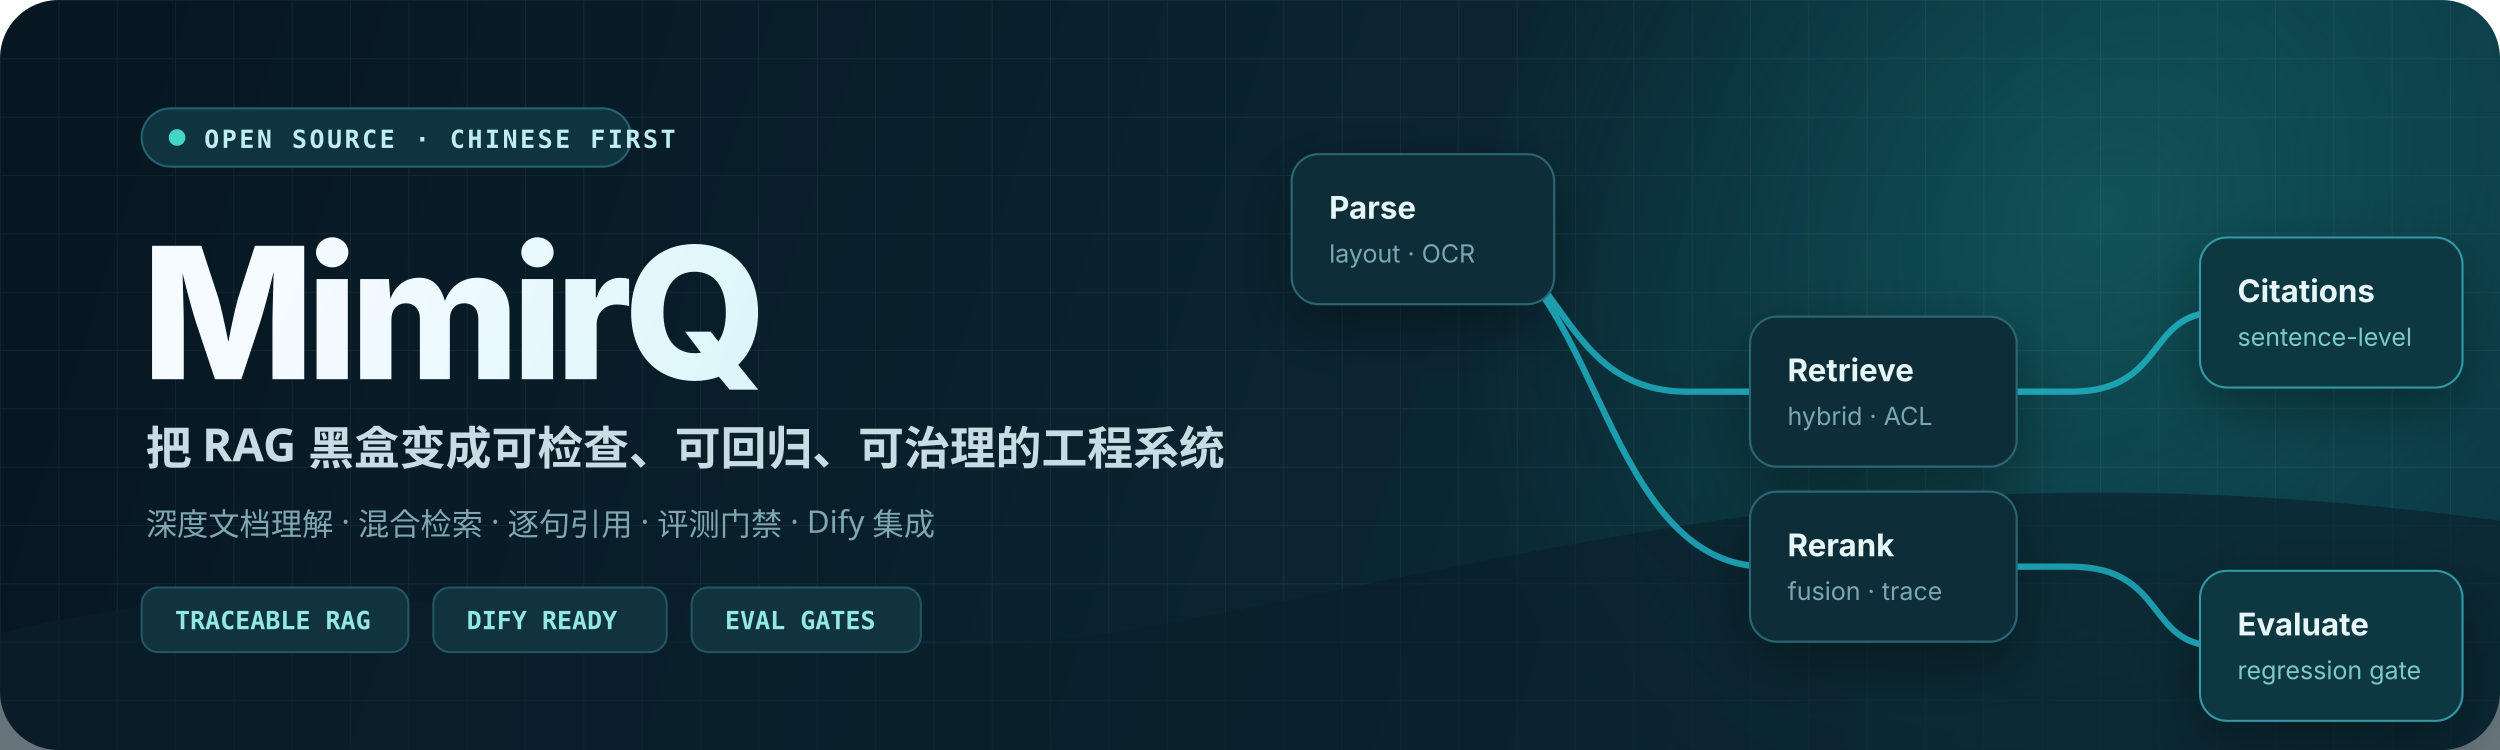
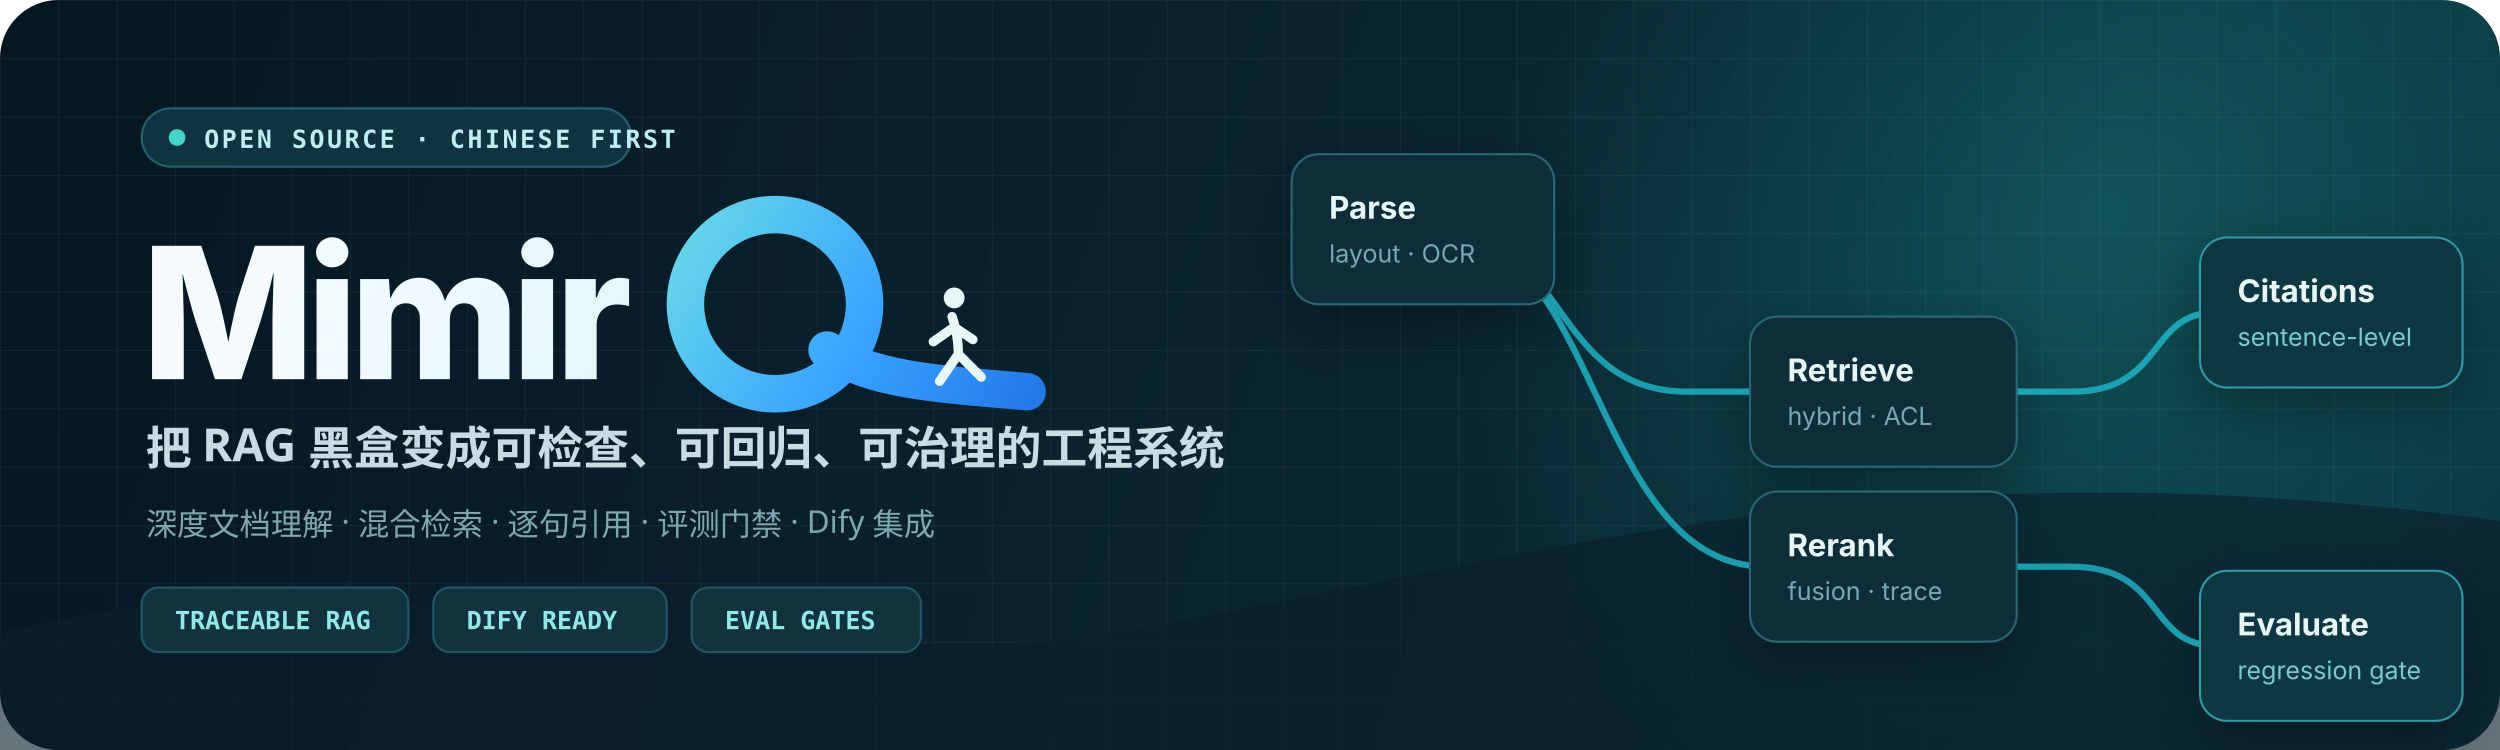
<svg xmlns="http://www.w3.org/2000/svg" viewBox="0 0 1200 360" role="img" aria-labelledby="title desc">
  <style>
    @media (max-width: 600px) {
-       .hero-copy { transform: translate(70px, 78px); }
-       .brand-title { font-size: 150px; letter-spacing: -6px; }
-       .tagline { font-size: 42px; }
+       .hero-copy { transform: translate(70px, 40px); }
+       .brand-mark { transform: scale(1.4); }
+       .tagline { font-size: 42px; transform: translate(0, 100px); }
      .eyebrow, .features, .capabilities, .pipeline { display: none; }
    }
  </style>
  <defs>
    <linearGradient id="bg" x1="64" y1="18" x2="1128" y2="348" gradientUnits="userSpaceOnUse">
      <stop stop-color="#071722" />
      <stop offset="0.56" stop-color="#0A2531" />
      <stop offset="1" stop-color="#0B3540" />
    </linearGradient>
    <linearGradient id="brand" x1="72" y1="78" x2="456" y2="238" gradientUnits="userSpaceOnUse">
      <stop stop-color="#F5FBFF" />
      <stop offset="0.64" stop-color="#D8F5FA" />
      <stop offset="1" stop-color="#68D9E8" />
+     </linearGradient>
+     <linearGradient id="qBrand" x1="266" y1="42" x2="430" y2="142" gradientUnits="userSpaceOnUse">
+       <stop stop-color="#67D8E8" />
+       <stop offset="0.55" stop-color="#38A3FF" />
+       <stop offset="1" stop-color="#2478E8" />
    </linearGradient>
    <linearGradient id="flow" x1="704" y1="78" x2="1092" y2="282" gradientUnits="userSpaceOnUse">
      <stop stop-color="#20C5D8" />
      <stop offset="1" stop-color="#38A3FF" />
    </linearGradient>
    <radialGradient id="glow" cx="0" cy="0" r="1" gradientTransform="translate(1010 102) rotate(130) scale(344 280)" gradientUnits="userSpaceOnUse">
      <stop stop-color="#22D3C5" stop-opacity="0.22" />
      <stop offset="1" stop-color="#22D3C5" stop-opacity="0" />
    </radialGradient>
    <pattern id="grid" width="28" height="28" patternUnits="userSpaceOnUse">
      <path d="M28 0H0V28" fill="none" stroke="#C8F5F8" stroke-opacity="0.055" />
    </pattern>
    <filter id="shadow" x="-30%" y="-30%" width="160%" height="160%">
      <feDropShadow dx="0" dy="10" stdDeviation="14" flood-color="#02090D" flood-opacity="0.34" />
    </filter>
  </defs>
  <rect width="1200" height="360" rx="28" fill="url(#bg)" />
  <rect width="1200" height="360" rx="28" fill="url(#grid)" />
  <rect width="1200" height="360" rx="28" fill="url(#glow)" />
  <path d="M0 304C204 253 358 337 556 300C761 262 919 212 1200 250V360H0V304Z" fill="#0B202A" fill-opacity="0.62" />
  <g class="hero-copy" transform="translate(68 52)">
    <g class="eyebrow">
      <rect width="235" height="28" rx="14" fill="#0F3440" stroke="#246171" />
      <circle cx="17" cy="14" r="4" fill="#43D6C8" />
      <text x="30" y="19" fill="#BEEEF2" font-family="ui-monospace, SFMono-Regular, Menlo, monospace" font-size="12" font-weight="700" letter-spacing="1.2">OPEN SOURCE · CHINESE FIRST</text>
    </g>
-     <text class="brand-title" x="0" y="130" fill="url(#brand)" font-family="Aptos, Inter, ui-sans-serif, system-ui, sans-serif" font-size="88" font-weight="780" letter-spacing="-4">MimirQ</text>
+     <g class="brand-mark">
+       <text x="0" y="130" fill="url(#brand)" font-family="Aptos, Inter, ui-sans-serif, system-ui, sans-serif" font-size="88" font-weight="780" letter-spacing="-4">Mimir</text>
+       <circle cx="304" cy="94" r="43" fill="none" stroke="url(#qBrand)" stroke-width="18" />
+       <path d="M329 116C350 130 377 132 425 136" fill="none" stroke="url(#qBrand)" stroke-width="18" stroke-linecap="round" />
+       <g transform="translate(390 91)" fill="#E7F7F8" stroke="#E7F7F8" stroke-linecap="round" stroke-linejoin="round">
+         <circle r="5" stroke="none" />
+         <path d="M-1 9C1 15 2 21 2 27M0 14L-10 21M0 14L9 20M2 27L-7 40M2 27L13 38" fill="none" stroke-width="4.5" />
+       </g>
+     </g>
    <text class="tagline" x="2" y="171" fill="#C7DDE3" font-family="Noto Sans SC, Microsoft YaHei, ui-sans-serif, system-ui, sans-serif" font-size="22" font-weight="600">把 RAG 黑盒变成可检查、可回归、可治理的工程系统</text>
    <text class="features" x="2" y="205" fill="#7FA7B2" font-family="Noto Sans SC, Microsoft YaHei, ui-sans-serif, system-ui, sans-serif" font-size="15">深度文档理解 · 混合检索 · 逐句引用 · 评测门禁 · Dify 集成</text>
    <g class="capabilities" transform="translate(0 230)" font-family="ui-monospace, SFMono-Regular, Menlo, monospace" font-size="12" font-weight="700">
      <rect width="128" height="31" rx="8" fill="#10333D" stroke="#225664" />
      <text x="16" y="20" fill="#92E7E7">TRACEABLE RAG</text>
      <rect x="140" width="112" height="31" rx="8" fill="#10333D" stroke="#225664" />
      <text x="156" y="20" fill="#92E7E7">DIFY READY</text>
      <rect x="264" width="110" height="31" rx="8" fill="#10333D" stroke="#225664" />
      <text x="280" y="20" fill="#92E7E7">EVAL GATES</text>
    </g>
  </g>
  <g class="pipeline" transform="translate(620 56)" filter="url(#shadow)" font-family="Aptos, Inter, ui-sans-serif, system-ui, sans-serif">
    <path d="M70 54C132 54 124 132 190 132H228M70 54C148 54 144 216 228 216M340 132H374C420 132 410 94 444 94M340 216H374C420 216 410 254 444 254" fill="none" stroke="url(#flow)" stroke-width="3" stroke-linecap="round" stroke-opacity="0.72" />
    <circle cx="70" cy="54" r="6" fill="#43D6C8" />
    <circle cx="228" cy="132" r="6" fill="#43D6C8" />
    <circle cx="228" cy="216" r="6" fill="#38A3FF" />
    <circle cx="444" cy="94" r="6" fill="#43D6C8" />
    <circle cx="444" cy="254" r="6" fill="#38A3FF" />
    <g>
      <rect x="0" y="18" width="126" height="72" rx="13" fill="#102D37" stroke="#2C6673" />
      <text x="18" y="49" fill="#E7F7F8" font-size="15" font-weight="700">Parse</text>
      <text x="18" y="70" fill="#78A8B3" font-size="12">layout · OCR</text>
    </g>
    <g>
      <rect x="220" y="96" width="128" height="72" rx="13" fill="#102D37" stroke="#2C6673" />
      <text x="238" y="127" fill="#E7F7F8" font-size="15" font-weight="700">Retrieve</text>
      <text x="238" y="148" fill="#78A8B3" font-size="12">hybrid · ACL</text>
    </g>
    <g>
      <rect x="220" y="180" width="128" height="72" rx="13" fill="#102D37" stroke="#2C6673" />
      <text x="238" y="211" fill="#E7F7F8" font-size="15" font-weight="700">Rerank</text>
      <text x="238" y="232" fill="#78A8B3" font-size="12">fusion · trace</text>
    </g>
    <g>
      <rect x="436" y="58" width="126" height="72" rx="13" fill="#113742" stroke="#3197A6" />
      <text x="454" y="89" fill="#E7F7F8" font-size="15" font-weight="700">Citations</text>
      <text x="454" y="110" fill="#79C9CF" font-size="12">sentence-level</text>
    </g>
    <g>
      <rect x="436" y="218" width="126" height="72" rx="13" fill="#113742" stroke="#3197A6" />
      <text x="454" y="249" fill="#E7F7F8" font-size="15" font-weight="700">Evaluate</text>
      <text x="454" y="270" fill="#79C9CF" font-size="12">regression gate</text>
    </g>
  </g>
</svg>
